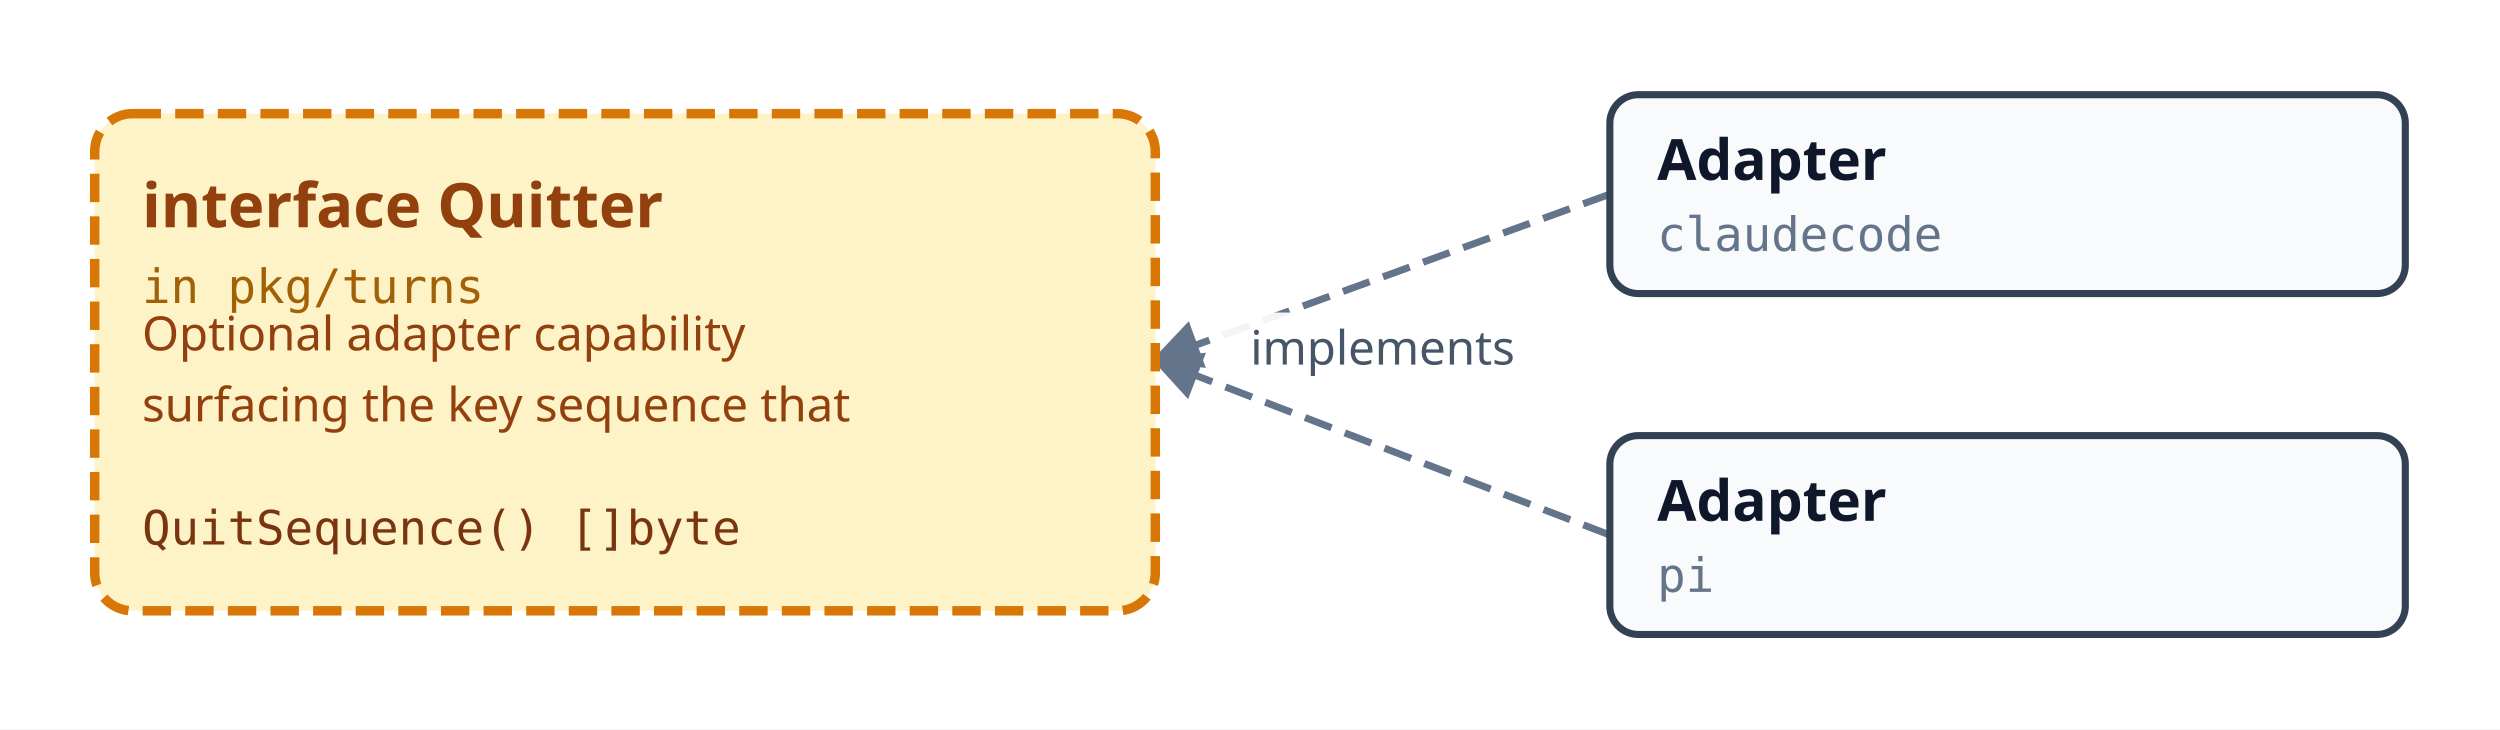
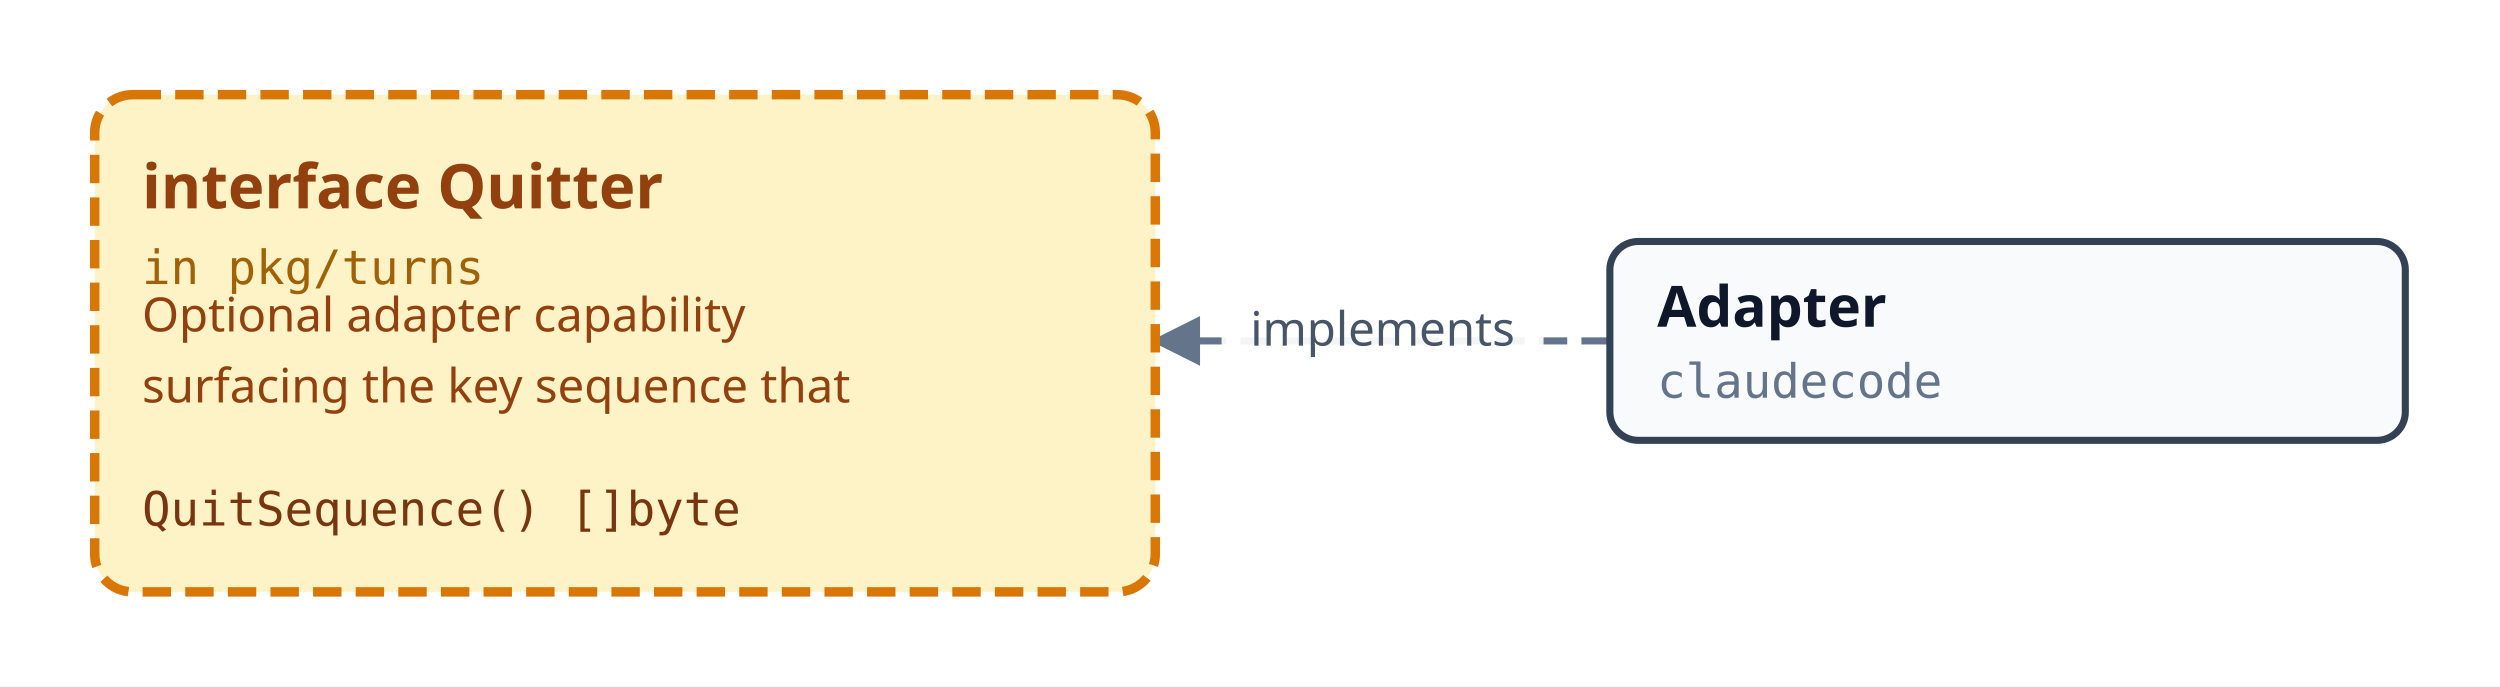
- <svg xmlns="http://www.w3.org/2000/svg" width="528" height="154" viewBox="0 0 528 154" font-family="ui-sans-serif, system-ui, sans-serif">
+ <svg xmlns="http://www.w3.org/2000/svg" width="528" height="145" viewBox="0 0 528 145" font-family="ui-sans-serif, system-ui, sans-serif">
  <defs>
    <marker id="arrow" viewBox="0 0 10 10" refX="9" refY="5" markerWidth="7" markerHeight="7" orient="auto-start-reverse">
      <path d="M0,0 L10,5 L0,10 z" fill="#64748b" />
    </marker>
  </defs>
  <rect width="100%" height="100%" fill="#ffffff" />
-   <line x1="340" y1="41" x2="244" y2="76" stroke="#64748b" stroke-width="1.5" stroke-dasharray="6 3" marker-end="url(#arrow)" />
-   <g transform="translate(340,20)">
+   <line x1="340" y1="72" x2="244" y2="72" stroke="#64748b" stroke-width="1.5" stroke-dasharray="6 3" marker-end="url(#arrow)" />
+   <g transform="translate(340,51)">
    <rect width="168" height="42" rx="6" fill="#f8fafc" stroke="#334155" stroke-width="1.5" />
    <text x="10" y="18" font-size="12" font-weight="700" fill="#0f172a">Adapter</text>
    <text x="10" y="33" font-size="10" font-family="ui-monospace, monospace" fill="#64748b">claudecode</text>
  </g>
-   <line x1="340" y1="113" x2="244" y2="76" stroke="#64748b" stroke-width="1.5" stroke-dasharray="6 3" marker-end="url(#arrow)" />
-   <g transform="translate(340,92)">
-     <rect width="168" height="42" rx="6" fill="#f8fafc" stroke="#334155" stroke-width="1.5" />
-     <text x="10" y="18" font-size="12" font-weight="700" fill="#0f172a">Adapter</text>
-     <text x="10" y="33" font-size="10" font-family="ui-monospace, monospace" fill="#64748b">pi</text>
-   </g>
-   <rect x="258" y="66" width="68" height="15" rx="3" fill="#ffffff" opacity="0.92" />
-   <text x="292" y="77" font-size="10" fill="#475569" text-anchor="middle">implements</text>
-   <g transform="translate(20,24)">
+   <rect x="258" y="62" width="68" height="15" rx="3" fill="#ffffff" opacity="0.92" />
+   <text x="292" y="73" font-size="10" fill="#475569" text-anchor="middle">implements</text>
+   <g transform="translate(20,20)">
    <rect width="224" height="105" rx="8" fill="#fef3c7" stroke="#d97706" stroke-width="2" stroke-dasharray="6 3" />
    <text x="10" y="24" font-size="13" font-weight="700" fill="#92400e">interface Quitter</text>
    <text x="10" y="40" font-size="10" font-family="ui-monospace, monospace" fill="#a16207">in pkg/turns</text>
    <text x="10" y="50" font-size="10" fill="#92400e">Optional adapter capability</text>
    <text x="10" y="65" font-size="10" fill="#92400e">surfacing the key sequence that</text>
    <text x="10" y="91" font-size="10" font-family="ui-monospace, monospace" fill="#78350f">QuitSequence() []byte</text>
  </g>
</svg>
